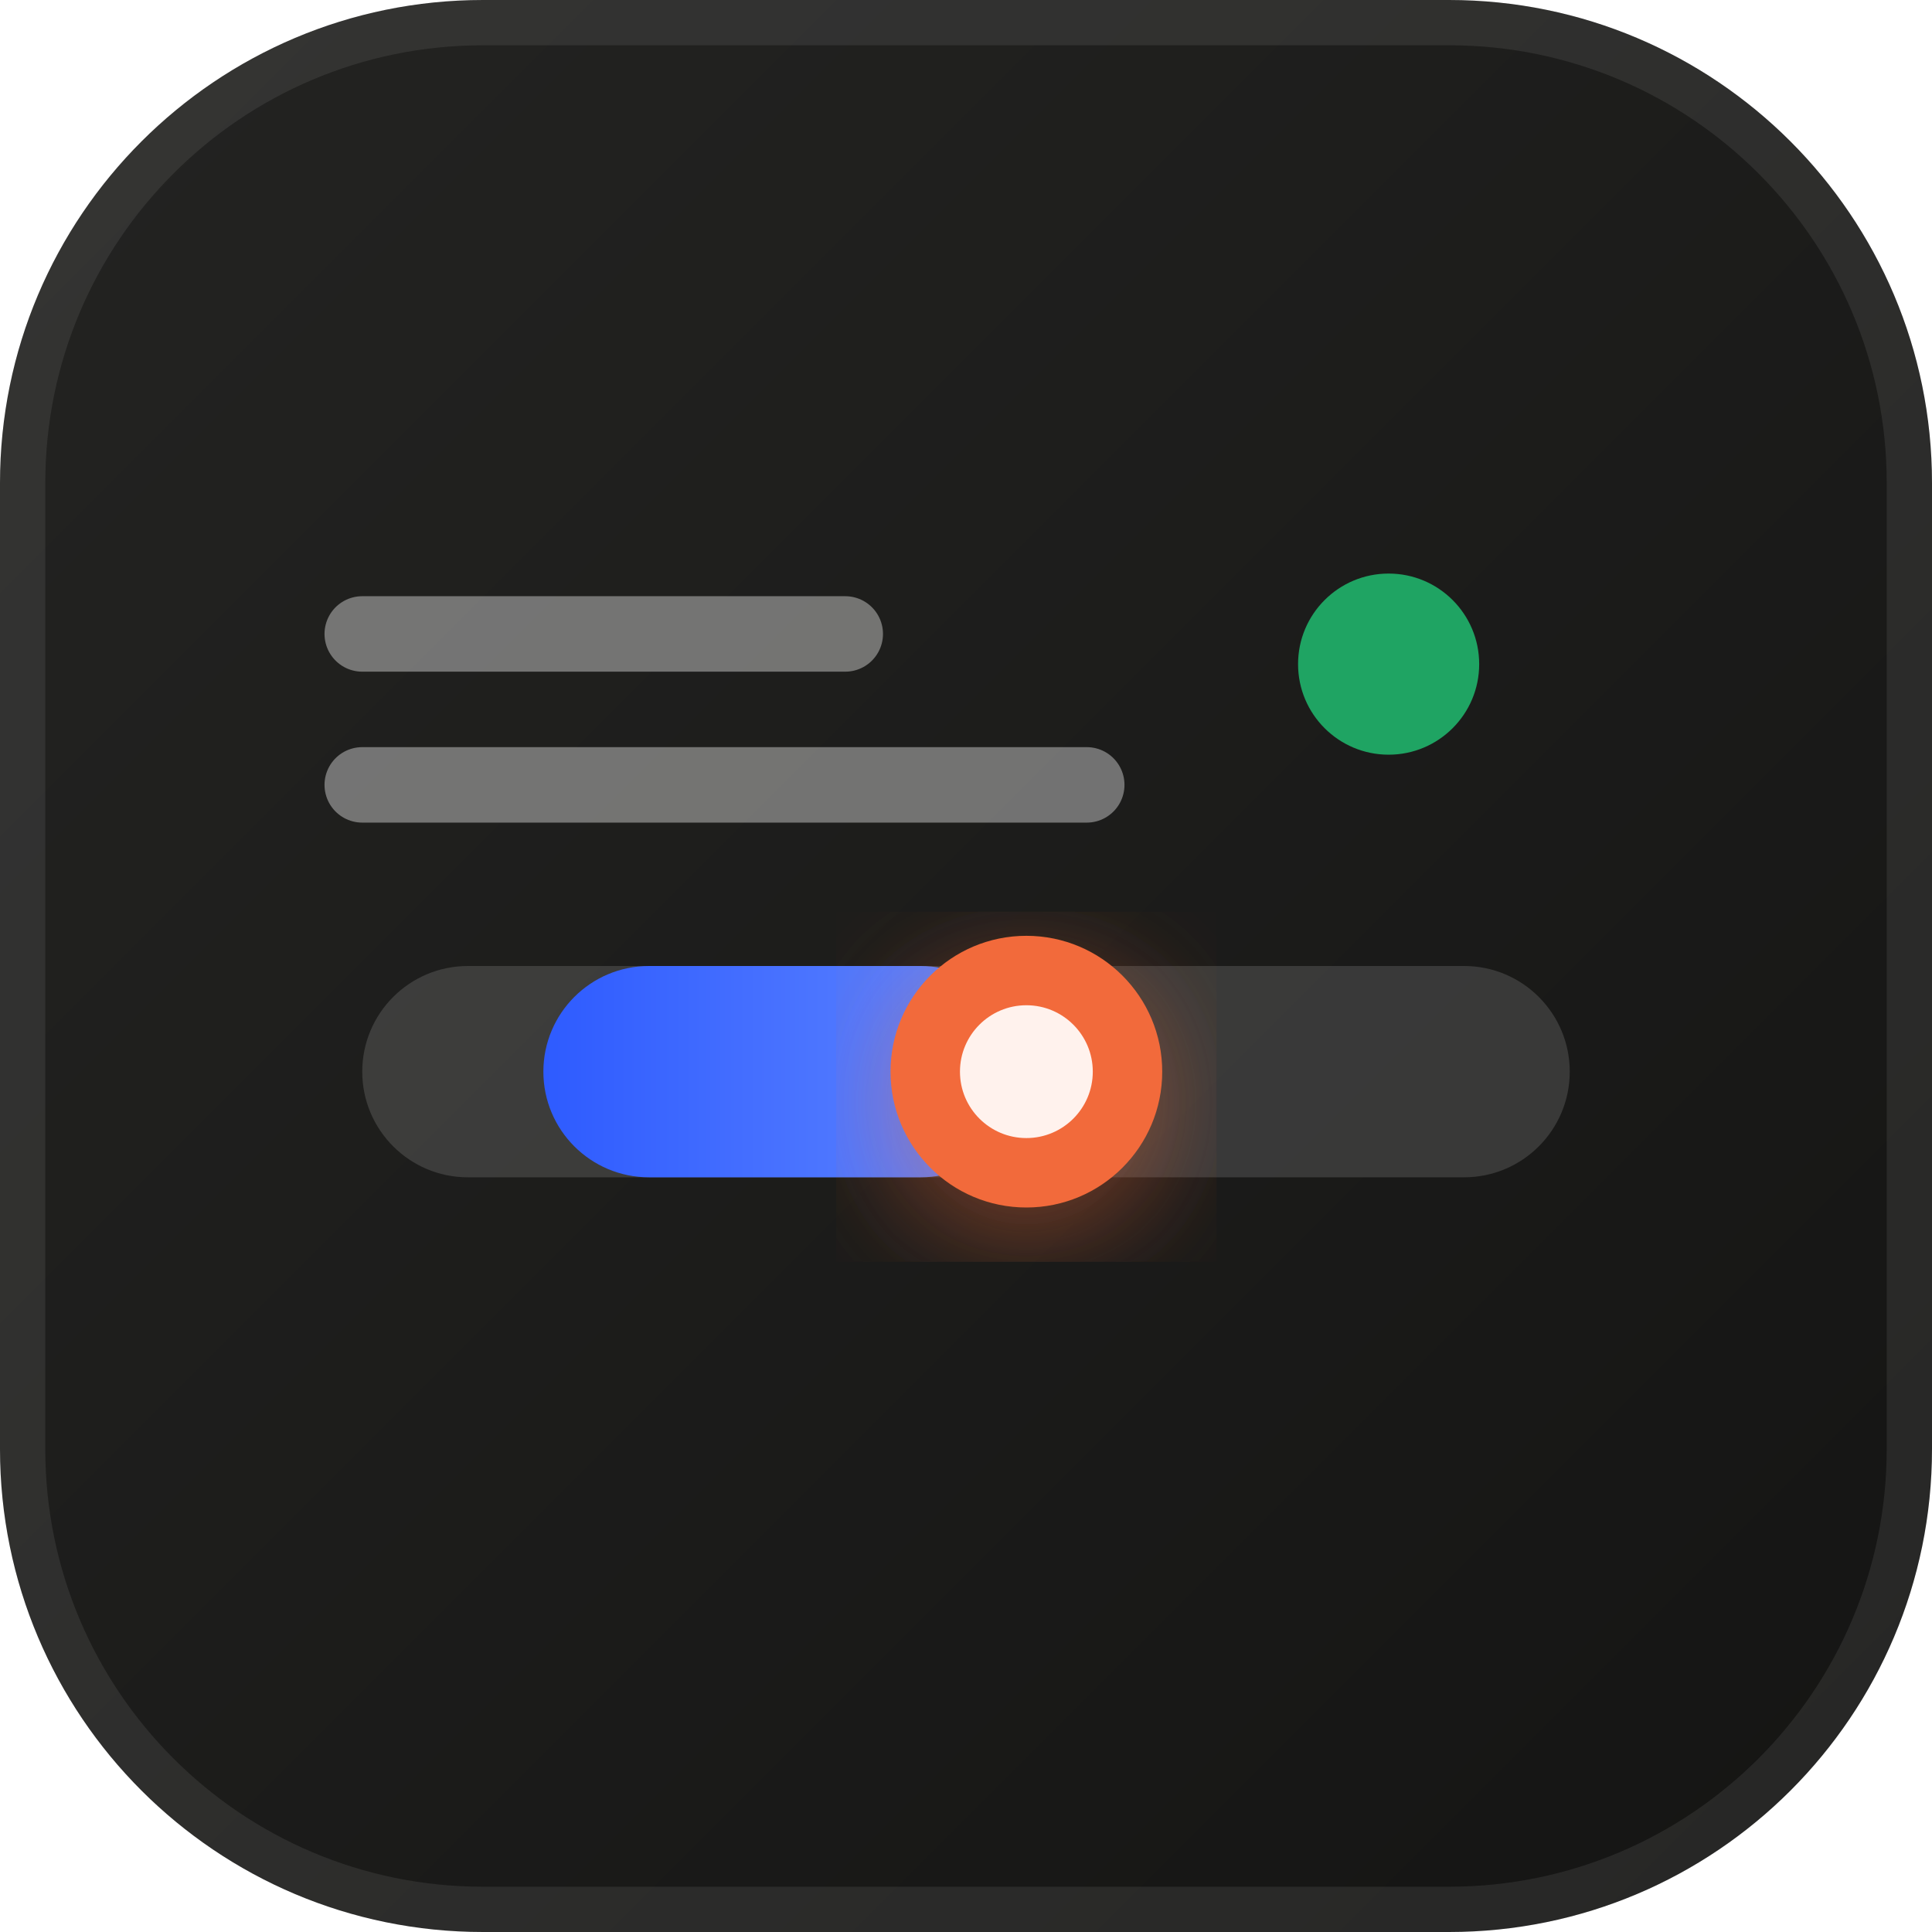
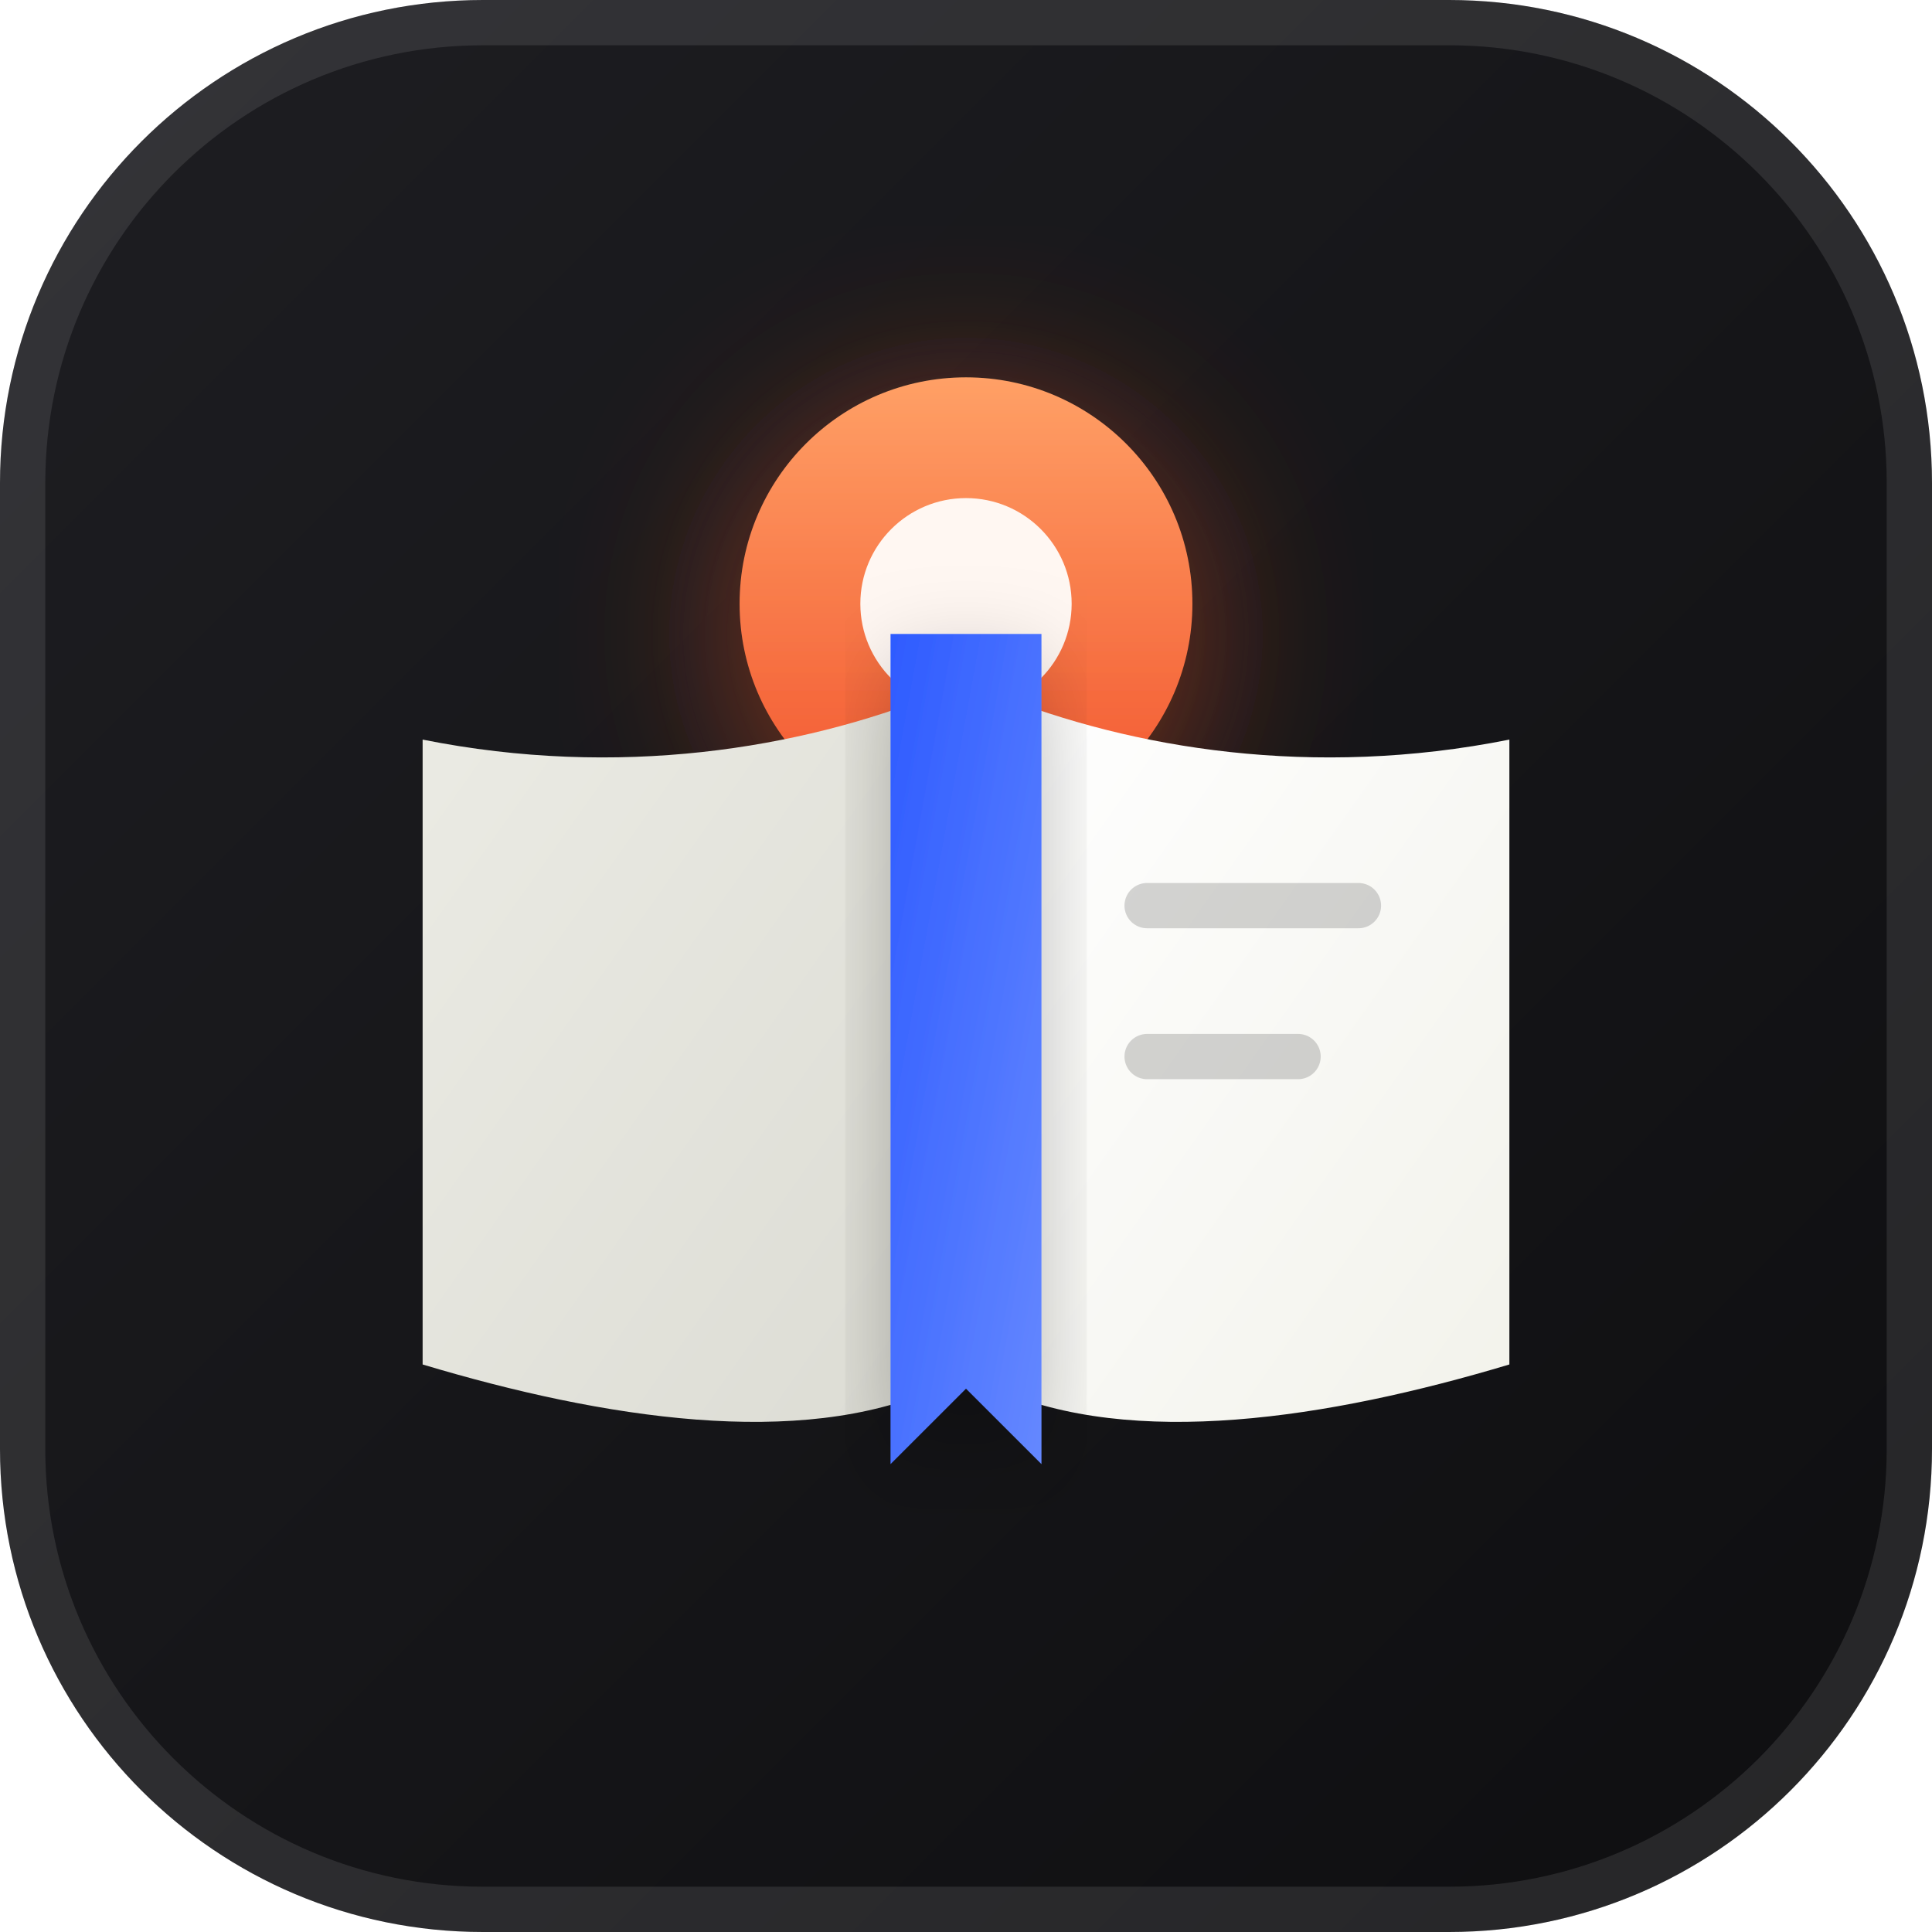
<svg xmlns="http://www.w3.org/2000/svg" viewBox="0 0 64 64" fill="none">
  <defs>
    <linearGradient id="db-bg" x1="0%" y1="0%" x2="100%" y2="100%">
-       <stop offset="0%" stop-color="#242422" />
-       <stop offset="100%" stop-color="#141413" />
+       <stop offset="0%" stop-color="#1E1E22" />
+       <stop offset="100%" stop-color="#0E0E10" />
    </linearGradient>
-     <linearGradient id="db-accent" x1="0%" y1="0%" x2="100%" y2="0%">
+     <linearGradient id="page-left" x1="0%" y1="0%" x2="100%" y2="100%">
+       <stop offset="0%" stop-color="#EBEBE4" />
+       <stop offset="100%" stop-color="#DCDCD4" />
+     </linearGradient>
+     <linearGradient id="page-right" x1="0%" y1="0%" x2="100%" y2="100%">
+       <stop offset="0%" stop-color="#FFFFFF" />
+       <stop offset="100%" stop-color="#F2F2EB" />
+     </linearGradient>
+     <linearGradient id="sun-grad" x1="0%" y1="100%" x2="0%" y2="0%">
+       <stop offset="0%" stop-color="#F2542D" />
+       <stop offset="100%" stop-color="#FFA066" />
+     </linearGradient>
+     <linearGradient id="ribbon-grad" x1="0%" y1="0%" x2="100%" y2="100%">
      <stop offset="0%" stop-color="#2E5BFF" />
-       <stop offset="100%" stop-color="#6288FF" />
+       <stop offset="100%" stop-color="#6588FF" />
    </linearGradient>
-     <filter id="glow" x="-20%" y="-20%" width="140%" height="140%">
-       <feDropShadow dx="0" dy="1" stdDeviation="2" flood-color="#F26B3A" flood-opacity="0.45" />
+     <filter id="sun-glow" x="-40%" y="-40%" width="180%" height="180%">
+       <feDropShadow dx="0" dy="1" stdDeviation="3" flood-color="#F2542D" flood-opacity="0.5" />
+     </filter>
+     <filter id="ribbon-shadow" x="-30%" y="-20%" width="160%" height="140%">
+       <feDropShadow dx="0" dy="1" stdDeviation="1.5" flood-color="#000000" flood-opacity="0.25" />
    </filter>
  </defs>
  <rect width="64" height="64" rx="16" fill="url(#db-bg)" />
-   <rect x="0.75" y="0.75" width="62.5" height="62.5" rx="15.25" stroke="rgba(255,255,255,0.08)" stroke-width="1.5" />
-   <rect x="12" y="32" width="40" height="7" rx="3.5" fill="rgba(255,255,255,0.14)" />
-   <rect x="18" y="32" width="16" height="7" rx="3.5" fill="url(#db-accent)" />
-   <path d="M12 21h16M12 26h24" stroke="rgba(255,255,255,0.38)" stroke-width="2.5" stroke-linecap="round" />
-   <circle cx="34" cy="35.5" r="4.5" fill="#F26B3A" filter="url(#glow)" />
-   <circle cx="34" cy="35.5" r="2.2" fill="#FFF2ED" />
-   <circle cx="46" cy="22" r="3" fill="#1FA463" />
+   <rect x="0.75" y="0.75" width="62.5" height="62.5" rx="15.25" stroke="rgba(255,255,255,0.1)" stroke-width="1.5" />
+   <circle cx="32" cy="20" r="7.5" fill="url(#sun-grad)" filter="url(#sun-glow)" />
+   <circle cx="32" cy="20" r="3.5" fill="#FFF7F2" />
+   <path d="M14 24.5C20.5 25.8 26.5 24.8 31 23V46C26.5 48 20 47 14 45.2V24.5Z" fill="url(#page-left)" />
+   <path d="M50 24.5C43.5 25.8 37.5 24.8 33 23V46C37.5 48 44 47 50 45.2V24.5Z" fill="url(#page-right)" />
+   <path d="M31 23H33V46H31V23Z" fill="rgba(0,0,0,0.18)" />
+   <line x1="38" y1="30" x2="45" y2="30" stroke="rgba(26,26,24,0.18)" stroke-width="1.5" stroke-linecap="round" />
+   <line x1="38" y1="35" x2="43" y2="35" stroke="rgba(26,26,24,0.18)" stroke-width="1.5" stroke-linecap="round" />
+   <path d="M29.5 21H34.5V48.5L32 46L29.5 48.5V21Z" fill="url(#ribbon-grad)" filter="url(#ribbon-shadow)" />
</svg>
